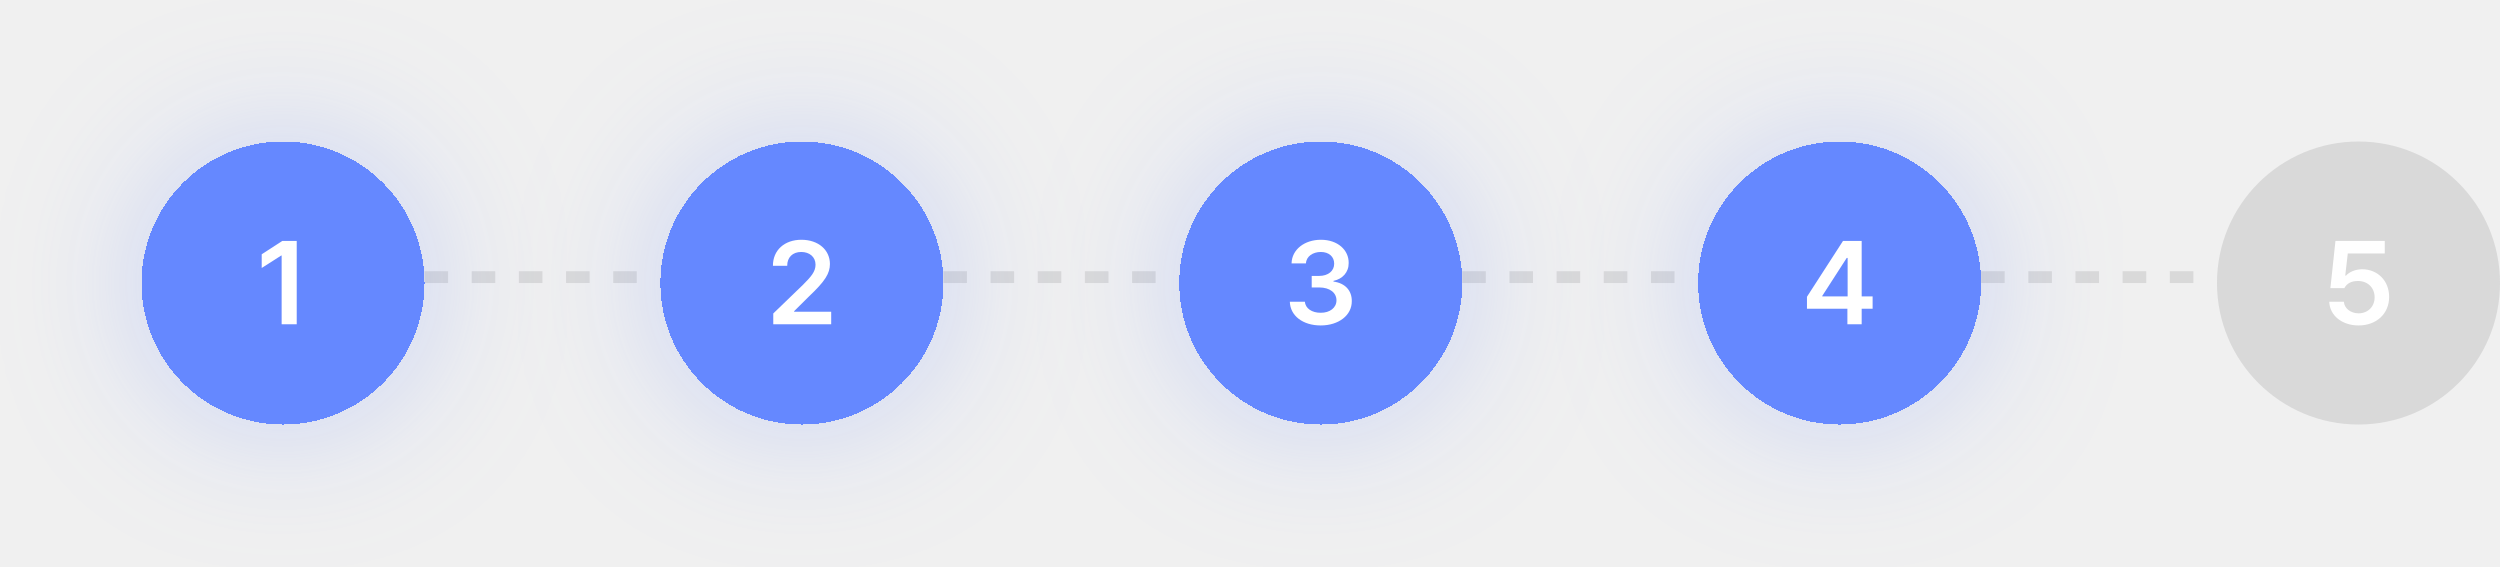
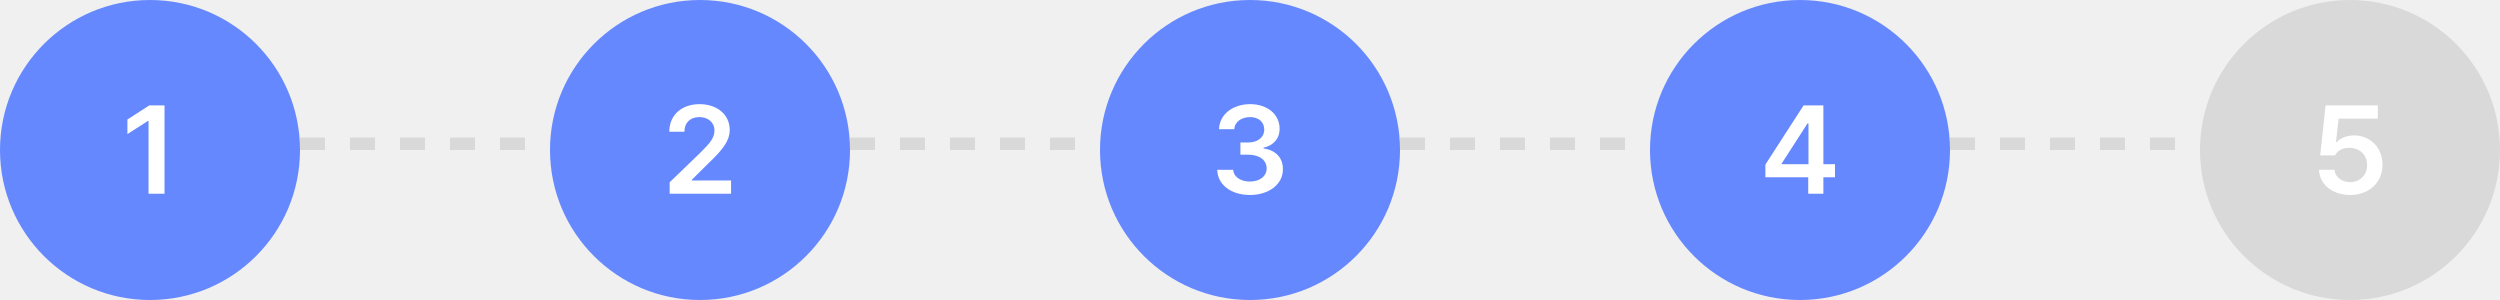
- <svg xmlns="http://www.w3.org/2000/svg" width="212" height="48" viewBox="0 0 212 48" fill="none">
-   <line x1="36" y1="23.5" x2="56" y2="23.5" stroke="#D9D9D9" stroke-dasharray="2 2" />
-   <line x1="80" y1="23.5" x2="100" y2="23.5" stroke="#D9D9D9" stroke-dasharray="2 2" />
-   <line x1="124" y1="23.5" x2="144" y2="23.5" stroke="#D9D9D9" stroke-dasharray="2 2" />
-   <line x1="168" y1="23.5" x2="188" y2="23.5" stroke="#D9D9D9" stroke-dasharray="2 2" />
-   <g filter="url(#filter0_d_901_16328)">
-     <rect x="12" y="12" width="24" height="24" rx="12" fill="#6588FF" shape-rendering="crispEdges" />
-     <path d="M25.162 20.43V27.5H23.883V21.67H23.844L22.193 22.725V21.562L23.941 20.43H25.162Z" fill="white" />
-   </g>
-   <g filter="url(#filter1_d_901_16328)">
-     <rect x="56" y="12" width="24" height="24" rx="12" fill="#6588FF" shape-rendering="crispEdges" />
-     <path d="M65.573 27.5V26.582L68.073 24.17C68.786 23.457 69.157 23.037 69.157 22.441C69.157 21.782 68.635 21.367 67.946 21.367C67.219 21.367 66.75 21.821 66.755 22.539H65.544C65.539 21.201 66.545 20.332 67.956 20.332C69.401 20.332 70.373 21.196 70.378 22.383C70.373 23.179 69.992 23.823 68.601 25.137L67.341 26.387V26.436H70.485V27.5H65.573Z" fill="white" />
-   </g>
-   <g filter="url(#filter2_d_901_16328)">
-     <rect x="100" y="12" width="24" height="24" rx="12" fill="#6588FF" shape-rendering="crispEdges" />
-     <path d="M111.995 27.598C110.486 27.598 109.407 26.777 109.378 25.586H110.657C110.691 26.152 111.258 26.528 111.995 26.523C112.771 26.528 113.333 26.099 113.333 25.469C113.333 24.834 112.786 24.38 111.868 24.375H111.233V23.398H111.868C112.62 23.398 113.143 22.979 113.138 22.363C113.143 21.768 112.693 21.367 112.005 21.367C111.341 21.367 110.77 21.738 110.745 22.334H109.524C109.554 21.148 110.633 20.332 112.015 20.332C113.45 20.332 114.378 21.211 114.368 22.295C114.378 23.086 113.851 23.657 113.079 23.818V23.877C114.075 24.009 114.642 24.648 114.632 25.537C114.642 26.733 113.523 27.598 111.995 27.598Z" fill="white" />
-   </g>
-   <g filter="url(#filter3_d_901_16328)">
-     <rect x="144" y="12" width="24" height="24" rx="12" fill="#6588FF" shape-rendering="crispEdges" />
-     <path d="M153.231 26.182V25.166L156.288 20.43H157.87V25.137H158.798V26.182H157.87V27.5H156.659V26.182H153.231ZM154.53 25.137H156.679V21.875H156.601L154.53 25.088V25.137Z" fill="white" />
-   </g>
-   <rect x="188" y="12" width="24" height="24" rx="12" fill="#D9D9D9" />
-   <path d="M200.01 27.598C198.599 27.598 197.559 26.753 197.52 25.586H198.76C198.799 26.157 199.341 26.567 200.01 26.572C200.801 26.567 201.372 25.996 201.367 25.215C201.372 24.404 200.786 23.833 199.971 23.828C199.419 23.823 199.019 24.019 198.799 24.434H197.617L198.047 20.43H202.227V21.494H199.092L198.877 23.369H198.945C199.219 23.061 199.731 22.837 200.312 22.832C201.626 22.837 202.603 23.814 202.598 25.176C202.603 26.587 201.538 27.598 200.01 27.598Z" fill="white" />
-   <defs>
-     <filter id="filter0_d_901_16328" x="0" y="0" width="48" height="48" filterUnits="userSpaceOnUse" color-interpolation-filters="sRGB">
-       <feFlood flood-opacity="0" result="BackgroundImageFix" />
-       <feColorMatrix in="SourceAlpha" type="matrix" values="0 0 0 0 0 0 0 0 0 0 0 0 0 0 0 0 0 0 127 0" result="hardAlpha" />
-       <feOffset />
-       <feGaussianBlur stdDeviation="6" />
-       <feComposite in2="hardAlpha" operator="out" />
-       <feColorMatrix type="matrix" values="0 0 0 0 0.396 0 0 0 0 0.533 0 0 0 0 1 0 0 0 0.3 0" />
-       <feBlend mode="normal" in2="BackgroundImageFix" result="effect1_dropShadow_901_16328" />
-       <feBlend mode="normal" in="SourceGraphic" in2="effect1_dropShadow_901_16328" result="shape" />
-     </filter>
-     <filter id="filter1_d_901_16328" x="44" y="0" width="48" height="48" filterUnits="userSpaceOnUse" color-interpolation-filters="sRGB">
-       <feFlood flood-opacity="0" result="BackgroundImageFix" />
-       <feColorMatrix in="SourceAlpha" type="matrix" values="0 0 0 0 0 0 0 0 0 0 0 0 0 0 0 0 0 0 127 0" result="hardAlpha" />
-       <feOffset />
-       <feGaussianBlur stdDeviation="6" />
-       <feComposite in2="hardAlpha" operator="out" />
-       <feColorMatrix type="matrix" values="0 0 0 0 0.396 0 0 0 0 0.533 0 0 0 0 1 0 0 0 0.3 0" />
-       <feBlend mode="normal" in2="BackgroundImageFix" result="effect1_dropShadow_901_16328" />
-       <feBlend mode="normal" in="SourceGraphic" in2="effect1_dropShadow_901_16328" result="shape" />
-     </filter>
-     <filter id="filter2_d_901_16328" x="88" y="0" width="48" height="48" filterUnits="userSpaceOnUse" color-interpolation-filters="sRGB">
-       <feFlood flood-opacity="0" result="BackgroundImageFix" />
-       <feColorMatrix in="SourceAlpha" type="matrix" values="0 0 0 0 0 0 0 0 0 0 0 0 0 0 0 0 0 0 127 0" result="hardAlpha" />
-       <feOffset />
-       <feGaussianBlur stdDeviation="6" />
-       <feComposite in2="hardAlpha" operator="out" />
-       <feColorMatrix type="matrix" values="0 0 0 0 0.396 0 0 0 0 0.533 0 0 0 0 1 0 0 0 0.3 0" />
-       <feBlend mode="normal" in2="BackgroundImageFix" result="effect1_dropShadow_901_16328" />
-       <feBlend mode="normal" in="SourceGraphic" in2="effect1_dropShadow_901_16328" result="shape" />
-     </filter>
-     <filter id="filter3_d_901_16328" x="132" y="0" width="48" height="48" filterUnits="userSpaceOnUse" color-interpolation-filters="sRGB">
-       <feFlood flood-opacity="0" result="BackgroundImageFix" />
-       <feColorMatrix in="SourceAlpha" type="matrix" values="0 0 0 0 0 0 0 0 0 0 0 0 0 0 0 0 0 0 127 0" result="hardAlpha" />
-       <feOffset />
-       <feGaussianBlur stdDeviation="6" />
-       <feComposite in2="hardAlpha" operator="out" />
-       <feColorMatrix type="matrix" values="0 0 0 0 0.396 0 0 0 0 0.533 0 0 0 0 1 0 0 0 0.3 0" />
-       <feBlend mode="normal" in2="BackgroundImageFix" result="effect1_dropShadow_901_16328" />
-       <feBlend mode="normal" in="SourceGraphic" in2="effect1_dropShadow_901_16328" result="shape" />
-     </filter>
-   </defs>
+ <svg xmlns="http://www.w3.org/2000/svg" width="200" height="24" viewBox="0 0 200 24" fill="none">
+   <line x1="24" y1="11.5" x2="44" y2="11.5" stroke="#D9D9D9" stroke-dasharray="2 2" />
+   <line x1="68" y1="11.5" x2="88" y2="11.5" stroke="#D9D9D9" stroke-dasharray="2 2" />
+   <line x1="112" y1="11.5" x2="132" y2="11.5" stroke="#D9D9D9" stroke-dasharray="2 2" />
+   <line x1="156" y1="11.5" x2="176" y2="11.5" stroke="#D9D9D9" stroke-dasharray="2 2" />
+   <rect width="24" height="24" rx="12" fill="#6588FF" />
+   <path d="M13.162 8.43V15.5H11.883V9.67H11.844L10.193 10.725V9.562L11.941 8.43H13.162Z" fill="white" />
+   <rect x="44" width="24" height="24" rx="12" fill="#6588FF" />
+   <path d="M53.573 15.5V14.582L56.073 12.17C56.786 11.457 57.157 11.037 57.157 10.441C57.157 9.782 56.635 9.367 55.946 9.367C55.219 9.367 54.75 9.821 54.755 10.539H53.544C53.539 9.201 54.545 8.332 55.956 8.332C57.401 8.332 58.373 9.196 58.378 10.383C58.373 11.179 57.992 11.823 56.601 13.137L55.341 14.387V14.435H58.485V15.5H53.573Z" fill="white" />
+   <rect x="88" width="24" height="24" rx="12" fill="#6588FF" />
+   <path d="M99.995 15.598C98.486 15.598 97.407 14.777 97.378 13.586H98.657C98.691 14.152 99.258 14.528 99.995 14.523C100.771 14.528 101.333 14.099 101.333 13.469C101.333 12.834 100.786 12.38 99.868 12.375H99.233V11.398H99.868C100.62 11.398 101.143 10.979 101.138 10.363C101.143 9.768 100.693 9.367 100.005 9.367C99.341 9.367 98.769 9.738 98.745 10.334H97.524C97.554 9.147 98.633 8.332 100.015 8.332C101.45 8.332 102.378 9.211 102.368 10.295C102.378 11.086 101.851 11.657 101.079 11.818V11.877C102.075 12.009 102.642 12.648 102.632 13.537C102.642 14.733 101.523 15.598 99.995 15.598Z" fill="white" />
+   <rect x="132" width="24" height="24" rx="12" fill="#6588FF" />
+   <path d="M141.231 14.182V13.166L144.288 8.43H145.87V13.137H146.798V14.182H145.87V15.5H144.659V14.182H141.231ZM142.53 13.137H144.679V9.875H144.601L142.53 13.088V13.137Z" fill="white" />
+   <rect x="176" width="24" height="24" rx="12" fill="#D9D9D9" />
+   <path d="M188.01 15.598C186.599 15.598 185.559 14.753 185.52 13.586H186.76C186.799 14.157 187.341 14.567 188.01 14.572C188.801 14.567 189.372 13.996 189.367 13.215C189.372 12.404 188.786 11.833 187.971 11.828C187.419 11.823 187.019 12.019 186.799 12.434H185.617L186.047 8.43H190.227V9.494H187.092L186.877 11.369H186.945C187.219 11.062 187.731 10.837 188.312 10.832C189.626 10.837 190.603 11.813 190.598 13.176C190.603 14.587 189.538 15.598 188.01 15.598Z" fill="white" />
</svg>
